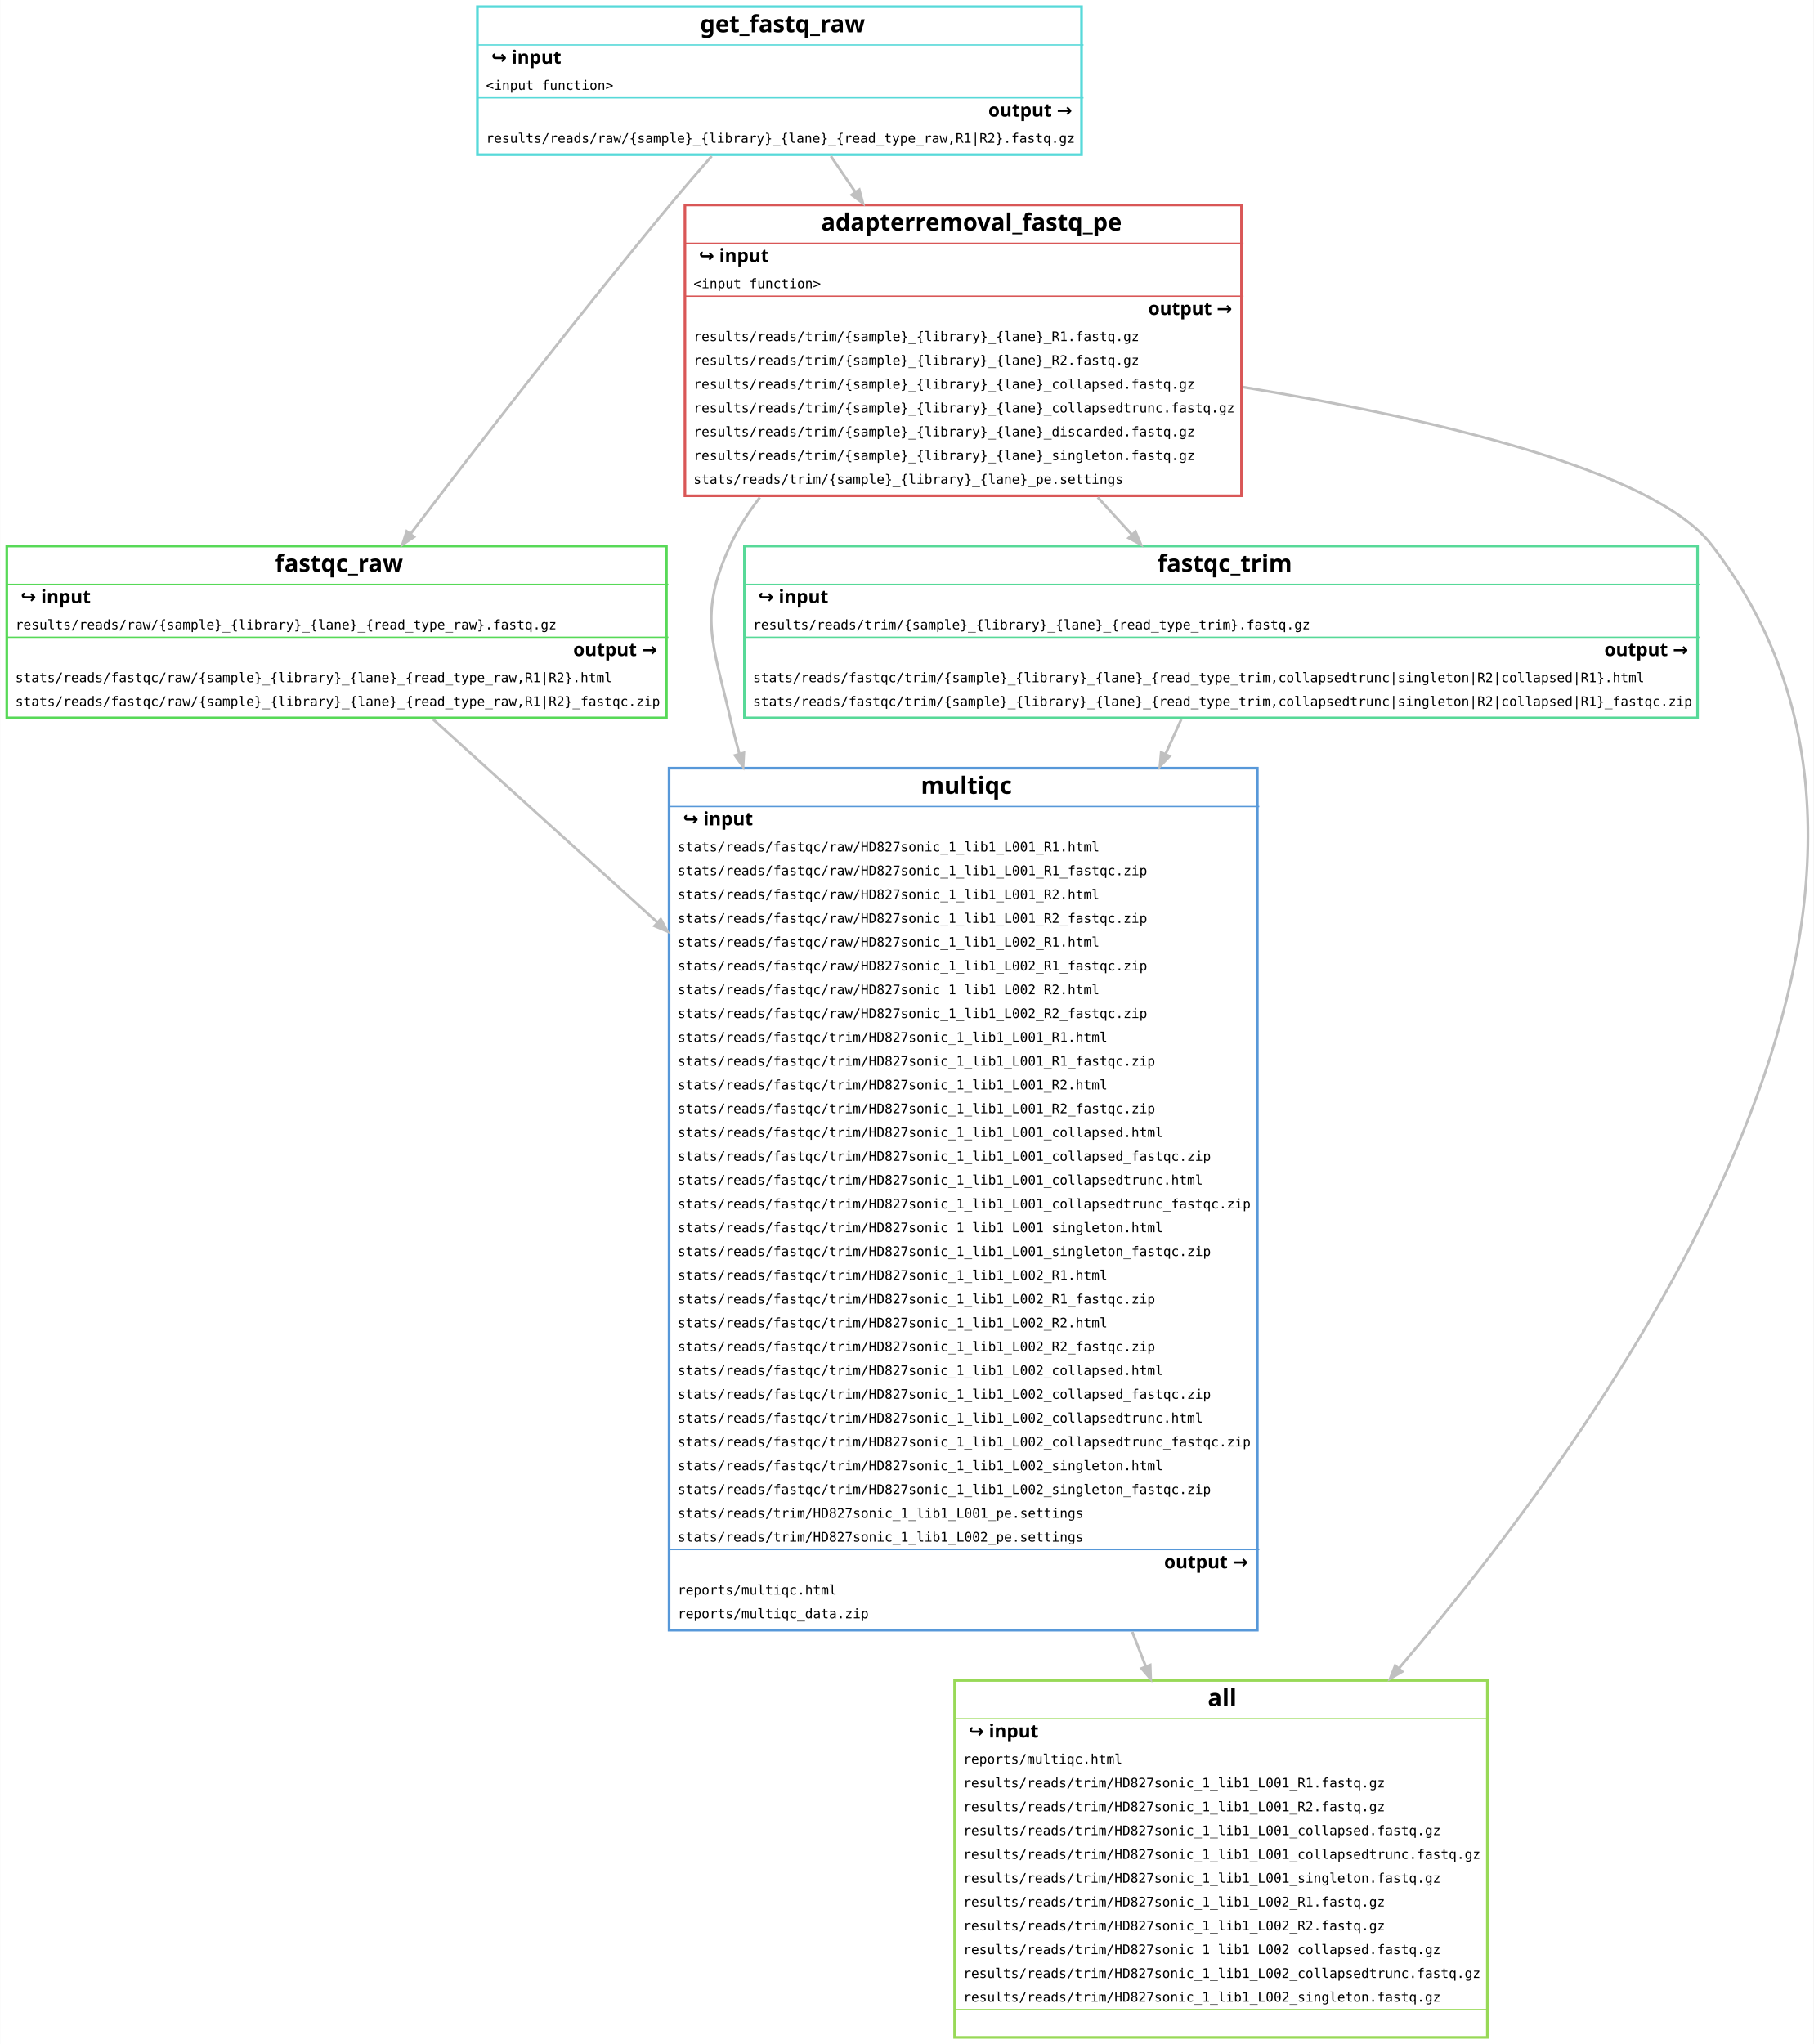
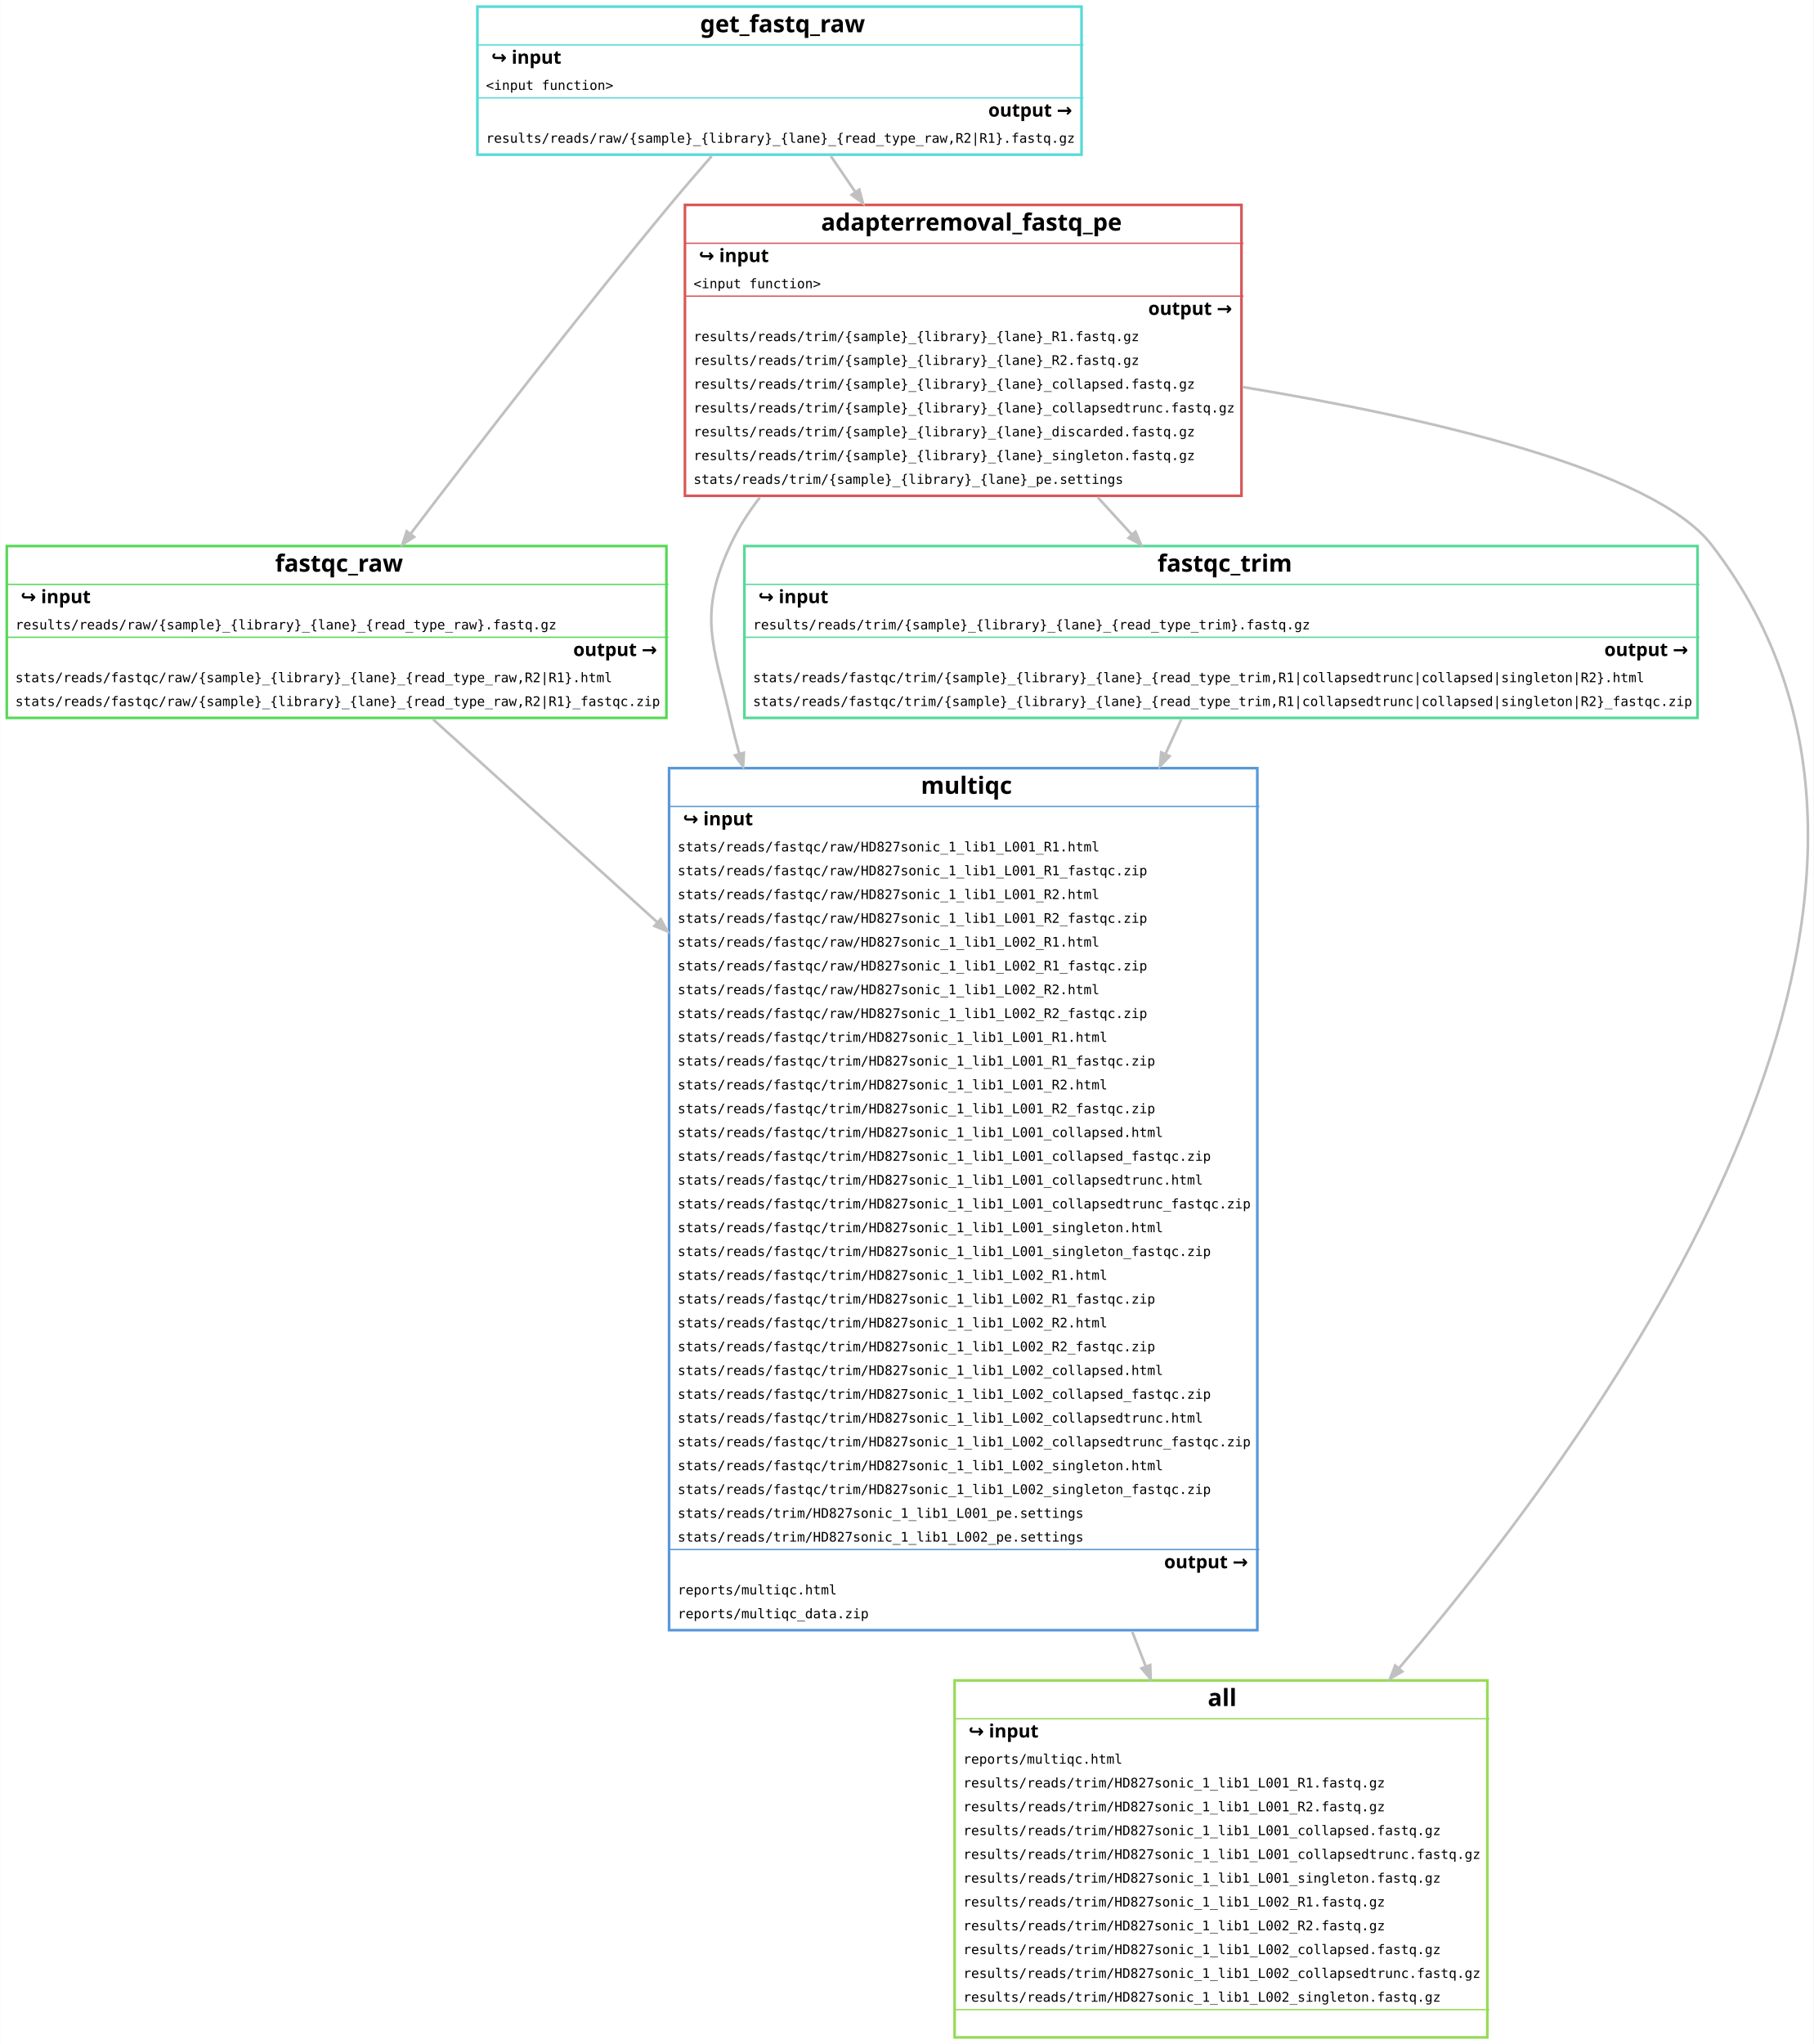
<svg xmlns="http://www.w3.org/2000/svg" width="1372pt" height="1546pt" viewBox="0.00 0.00 1371.74 1546.00">
  <g id="graph0" class="graph" transform="scale(1 1) rotate(0) translate(4 1542)">
    <polygon fill="#ffffff" stroke="transparent" points="-4,4 -4,-1542 1367.738,-1542 1367.738,4 -4,4" />
    <g id="node1" class="node">
      <text text-anchor="start" x="909.5" y="-251.6" font-family="sans" font-weight="bold" font-size="18.00" fill="#000000">all</text>
      <text text-anchor="start" x="724.5" y="-227.8" font-family="sans" font-size="10.00" fill="#000000"> </text>
      <text text-anchor="start" x="728.5" y="-227.8" font-family="sans" font-weight="bold" font-size="14.00" fill="#000000">↪ input</text>
      <text text-anchor="start" x="781.5" y="-227.8" font-family="sans" font-size="10.00" fill="#000000"> </text>
      <text text-anchor="start" x="724.5" y="-208" font-family="monospace" font-size="10.00" fill="#000000">reports/multiqc.html</text>
      <text text-anchor="start" x="724.5" y="-190" font-family="monospace" font-size="10.00" fill="#000000">results/reads/trim/HD827sonic_1_lib1_L001_R1.fastq.gz</text>
      <text text-anchor="start" x="724.5" y="-172" font-family="monospace" font-size="10.00" fill="#000000">results/reads/trim/HD827sonic_1_lib1_L001_R2.fastq.gz</text>
      <text text-anchor="start" x="724.5" y="-154" font-family="monospace" font-size="10.00" fill="#000000">results/reads/trim/HD827sonic_1_lib1_L001_collapsed.fastq.gz</text>
      <text text-anchor="start" x="724.5" y="-136" font-family="monospace" font-size="10.00" fill="#000000">results/reads/trim/HD827sonic_1_lib1_L001_collapsedtrunc.fastq.gz</text>
      <text text-anchor="start" x="724.5" y="-118" font-family="monospace" font-size="10.00" fill="#000000">results/reads/trim/HD827sonic_1_lib1_L001_singleton.fastq.gz</text>
      <text text-anchor="start" x="724.5" y="-100" font-family="monospace" font-size="10.00" fill="#000000">results/reads/trim/HD827sonic_1_lib1_L002_R1.fastq.gz</text>
      <text text-anchor="start" x="724.5" y="-82" font-family="monospace" font-size="10.00" fill="#000000">results/reads/trim/HD827sonic_1_lib1_L002_R2.fastq.gz</text>
      <text text-anchor="start" x="724.5" y="-64" font-family="monospace" font-size="10.00" fill="#000000">results/reads/trim/HD827sonic_1_lib1_L002_collapsed.fastq.gz</text>
      <text text-anchor="start" x="724.5" y="-46" font-family="monospace" font-size="10.00" fill="#000000">results/reads/trim/HD827sonic_1_lib1_L002_collapsedtrunc.fastq.gz</text>
      <text text-anchor="start" x="724.5" y="-28" font-family="monospace" font-size="10.00" fill="#000000">results/reads/trim/HD827sonic_1_lib1_L002_singleton.fastq.gz</text>
      <text text-anchor="start" x="1108.5" y="-10" font-family="sans" font-size="10.00" fill="#000000">  </text>
      <polygon fill="#98d957" stroke="#98d957" points="718.5,-242 718.5,-242 1122.5,-242 1122.5,-242 718.5,-242" />
      <polygon fill="#98d957" stroke="#98d957" points="718.5,-22 718.5,-22 1122.5,-22 1122.5,-22 718.5,-22" />
      <polygon fill="none" stroke="#98d957" stroke-width="2" points="718,-1 718,-271 1121,-271 1121,-1 718,-1" />
    </g>
    <g id="node2" class="node">
      <text text-anchor="start" x="692.5" y="-941.6" font-family="sans" font-weight="bold" font-size="18.00" fill="#000000">multiqc</text>
      <text text-anchor="start" x="508.5" y="-917.8" font-family="sans" font-size="10.00" fill="#000000"> </text>
      <text text-anchor="start" x="512.5" y="-917.8" font-family="sans" font-weight="bold" font-size="14.00" fill="#000000">↪ input</text>
      <text text-anchor="start" x="565.5" y="-917.8" font-family="sans" font-size="10.00" fill="#000000"> </text>
      <text text-anchor="start" x="508.5" y="-898" font-family="monospace" font-size="10.00" fill="#000000">stats/reads/fastqc/raw/HD827sonic_1_lib1_L001_R1.html</text>
      <text text-anchor="start" x="508.5" y="-880" font-family="monospace" font-size="10.00" fill="#000000">stats/reads/fastqc/raw/HD827sonic_1_lib1_L001_R1_fastqc.zip</text>
      <text text-anchor="start" x="508.5" y="-862" font-family="monospace" font-size="10.00" fill="#000000">stats/reads/fastqc/raw/HD827sonic_1_lib1_L001_R2.html</text>
      <text text-anchor="start" x="508.5" y="-844" font-family="monospace" font-size="10.00" fill="#000000">stats/reads/fastqc/raw/HD827sonic_1_lib1_L001_R2_fastqc.zip</text>
      <text text-anchor="start" x="508.5" y="-826" font-family="monospace" font-size="10.00" fill="#000000">stats/reads/fastqc/raw/HD827sonic_1_lib1_L002_R1.html</text>
      <text text-anchor="start" x="508.5" y="-808" font-family="monospace" font-size="10.00" fill="#000000">stats/reads/fastqc/raw/HD827sonic_1_lib1_L002_R1_fastqc.zip</text>
      <text text-anchor="start" x="508.5" y="-790" font-family="monospace" font-size="10.00" fill="#000000">stats/reads/fastqc/raw/HD827sonic_1_lib1_L002_R2.html</text>
      <text text-anchor="start" x="508.5" y="-772" font-family="monospace" font-size="10.00" fill="#000000">stats/reads/fastqc/raw/HD827sonic_1_lib1_L002_R2_fastqc.zip</text>
      <text text-anchor="start" x="508.5" y="-754" font-family="monospace" font-size="10.00" fill="#000000">stats/reads/fastqc/trim/HD827sonic_1_lib1_L001_R1.html</text>
      <text text-anchor="start" x="508.5" y="-736" font-family="monospace" font-size="10.00" fill="#000000">stats/reads/fastqc/trim/HD827sonic_1_lib1_L001_R1_fastqc.zip</text>
      <text text-anchor="start" x="508.5" y="-718" font-family="monospace" font-size="10.00" fill="#000000">stats/reads/fastqc/trim/HD827sonic_1_lib1_L001_R2.html</text>
      <text text-anchor="start" x="508.5" y="-700" font-family="monospace" font-size="10.00" fill="#000000">stats/reads/fastqc/trim/HD827sonic_1_lib1_L001_R2_fastqc.zip</text>
      <text text-anchor="start" x="508.5" y="-682" font-family="monospace" font-size="10.00" fill="#000000">stats/reads/fastqc/trim/HD827sonic_1_lib1_L001_collapsed.html</text>
      <text text-anchor="start" x="508.5" y="-664" font-family="monospace" font-size="10.00" fill="#000000">stats/reads/fastqc/trim/HD827sonic_1_lib1_L001_collapsed_fastqc.zip</text>
      <text text-anchor="start" x="508.5" y="-646" font-family="monospace" font-size="10.00" fill="#000000">stats/reads/fastqc/trim/HD827sonic_1_lib1_L001_collapsedtrunc.html</text>
      <text text-anchor="start" x="508.5" y="-628" font-family="monospace" font-size="10.00" fill="#000000">stats/reads/fastqc/trim/HD827sonic_1_lib1_L001_collapsedtrunc_fastqc.zip</text>
      <text text-anchor="start" x="508.5" y="-610" font-family="monospace" font-size="10.00" fill="#000000">stats/reads/fastqc/trim/HD827sonic_1_lib1_L001_singleton.html</text>
      <text text-anchor="start" x="508.5" y="-592" font-family="monospace" font-size="10.00" fill="#000000">stats/reads/fastqc/trim/HD827sonic_1_lib1_L001_singleton_fastqc.zip</text>
      <text text-anchor="start" x="508.5" y="-574" font-family="monospace" font-size="10.00" fill="#000000">stats/reads/fastqc/trim/HD827sonic_1_lib1_L002_R1.html</text>
      <text text-anchor="start" x="508.5" y="-556" font-family="monospace" font-size="10.00" fill="#000000">stats/reads/fastqc/trim/HD827sonic_1_lib1_L002_R1_fastqc.zip</text>
      <text text-anchor="start" x="508.5" y="-538" font-family="monospace" font-size="10.00" fill="#000000">stats/reads/fastqc/trim/HD827sonic_1_lib1_L002_R2.html</text>
      <text text-anchor="start" x="508.5" y="-520" font-family="monospace" font-size="10.00" fill="#000000">stats/reads/fastqc/trim/HD827sonic_1_lib1_L002_R2_fastqc.zip</text>
      <text text-anchor="start" x="508.5" y="-502" font-family="monospace" font-size="10.00" fill="#000000">stats/reads/fastqc/trim/HD827sonic_1_lib1_L002_collapsed.html</text>
      <text text-anchor="start" x="508.5" y="-484" font-family="monospace" font-size="10.00" fill="#000000">stats/reads/fastqc/trim/HD827sonic_1_lib1_L002_collapsed_fastqc.zip</text>
      <text text-anchor="start" x="508.5" y="-466" font-family="monospace" font-size="10.00" fill="#000000">stats/reads/fastqc/trim/HD827sonic_1_lib1_L002_collapsedtrunc.html</text>
      <text text-anchor="start" x="508.5" y="-448" font-family="monospace" font-size="10.00" fill="#000000">stats/reads/fastqc/trim/HD827sonic_1_lib1_L002_collapsedtrunc_fastqc.zip</text>
      <text text-anchor="start" x="508.5" y="-430" font-family="monospace" font-size="10.00" fill="#000000">stats/reads/fastqc/trim/HD827sonic_1_lib1_L002_singleton.html</text>
      <text text-anchor="start" x="508.5" y="-412" font-family="monospace" font-size="10.00" fill="#000000">stats/reads/fastqc/trim/HD827sonic_1_lib1_L002_singleton_fastqc.zip</text>
      <text text-anchor="start" x="508.5" y="-394" font-family="monospace" font-size="10.00" fill="#000000">stats/reads/trim/HD827sonic_1_lib1_L001_pe.settings</text>
      <text text-anchor="start" x="508.5" y="-376" font-family="monospace" font-size="10.00" fill="#000000">stats/reads/trim/HD827sonic_1_lib1_L002_pe.settings</text>
      <text text-anchor="start" x="872.5" y="-355.8" font-family="sans" font-size="10.00" fill="#000000"> </text>
      <text text-anchor="start" x="876.5" y="-355.8" font-family="sans" font-weight="bold" font-size="14.00" fill="#000000">output →</text>
      <text text-anchor="start" x="937.5" y="-355.8" font-family="sans" font-size="10.00" fill="#000000"> </text>
      <text text-anchor="start" x="508.5" y="-336" font-family="monospace" font-size="10.00" fill="#000000">reports/multiqc.html</text>
      <text text-anchor="start" x="508.5" y="-318" font-family="monospace" font-size="10.00" fill="#000000">reports/multiqc_data.zip</text>
      <polygon fill="#5798d9" stroke="#5798d9" points="502.5,-932 502.5,-932 948.5,-932 948.5,-932 502.5,-932" />
      <polygon fill="#5798d9" stroke="#5798d9" points="502.5,-370 502.5,-370 948.5,-370 948.5,-370 502.5,-370" />
      <polygon fill="none" stroke="#5798d9" stroke-width="2" points="502,-309 502,-961 947,-961 947,-309 502,-309" />
    </g>
    <g id="edge2" class="edge">
      <path fill="none" stroke="#c0c0c0" stroke-width="2" d="M852.392,-307.728C855.861,-298.852 859.272,-290.122 862.606,-281.589" />
      <polygon fill="#c0c0c0" stroke="#c0c0c0" stroke-width="2" points="865.957,-282.63 866.337,-272.042 859.437,-280.082 865.957,-282.63" />
    </g>
    <g id="node3" class="node">
      <text text-anchor="start" x="204" y="-1109.6" font-family="sans" font-weight="bold" font-size="18.00" fill="#000000">fastqc_raw</text>
      <text text-anchor="start" x="7.5" y="-1085.8" font-family="sans" font-size="10.00" fill="#000000"> </text>
      <text text-anchor="start" x="11.5" y="-1085.8" font-family="sans" font-weight="bold" font-size="14.00" fill="#000000">↪ input</text>
      <text text-anchor="start" x="64.5" y="-1085.8" font-family="sans" font-size="10.00" fill="#000000"> </text>
      <text text-anchor="start" x="7.5" y="-1066" font-family="monospace" font-size="10.00" fill="#000000">results/reads/raw/{sample}_{library}_{lane}_{read_type_raw}.fastq.gz</text>
      <text text-anchor="start" x="425.5" y="-1045.8" font-family="sans" font-size="10.00" fill="#000000"> </text>
      <text text-anchor="start" x="429.5" y="-1045.8" font-family="sans" font-weight="bold" font-size="14.00" fill="#000000">output →</text>
      <text text-anchor="start" x="490.5" y="-1045.8" font-family="sans" font-size="10.00" fill="#000000"> </text>
-       <text text-anchor="start" x="7.5" y="-1026" font-family="monospace" font-size="10.00" fill="#000000">stats/reads/fastqc/raw/{sample}_{library}_{lane}_{read_type_raw,R1|R2}.html</text>
-       <text text-anchor="start" x="7.5" y="-1008" font-family="monospace" font-size="10.00" fill="#000000">stats/reads/fastqc/raw/{sample}_{library}_{lane}_{read_type_raw,R1|R2}_fastqc.zip</text>
+       <text text-anchor="start" x="7.5" y="-1026" font-family="monospace" font-size="10.00" fill="#000000">stats/reads/fastqc/raw/{sample}_{library}_{lane}_{read_type_raw,R2|R1}.html</text>
+       <text text-anchor="start" x="7.5" y="-1008" font-family="monospace" font-size="10.00" fill="#000000">stats/reads/fastqc/raw/{sample}_{library}_{lane}_{read_type_raw,R2|R1}_fastqc.zip</text>
      <polygon fill="#57d957" stroke="#57d957" points="1.5,-1100 1.5,-1100 501.5,-1100 501.5,-1100 1.5,-1100" />
      <polygon fill="#57d957" stroke="#57d957" points="1.5,-1060 1.5,-1060 501.5,-1060 501.5,-1060 1.5,-1060" />
      <polygon fill="none" stroke="#57d957" stroke-width="2" points="1,-999 1,-1129 500,-1129 500,-999 1,-999" />
    </g>
    <g id="edge5" class="edge">
      <path fill="none" stroke="#c0c0c0" stroke-width="2" d="M323.524,-997.909C369.502,-956.295 431.631,-900.065 493.242,-844.303" />
      <polygon fill="#c0c0c0" stroke="#c0c0c0" stroke-width="2" points="495.686,-846.812 500.752,-837.506 490.989,-841.621 495.686,-846.812" />
    </g>
    <g id="node4" class="node">
      <text text-anchor="start" x="525.5" y="-1517.6" font-family="sans" font-weight="bold" font-size="18.00" fill="#000000">get_fastq_raw</text>
      <text text-anchor="start" x="363.5" y="-1493.8" font-family="sans" font-size="10.00" fill="#000000"> </text>
      <text text-anchor="start" x="367.5" y="-1493.8" font-family="sans" font-weight="bold" font-size="14.00" fill="#000000">↪ input</text>
      <text text-anchor="start" x="420.5" y="-1493.8" font-family="sans" font-size="10.00" fill="#000000"> </text>
      <text text-anchor="start" x="363.5" y="-1474" font-family="monospace" font-size="10.00" fill="#000000">&lt;input function&gt;</text>
      <text text-anchor="start" x="739.5" y="-1453.8" font-family="sans" font-size="10.00" fill="#000000"> </text>
      <text text-anchor="start" x="743.5" y="-1453.8" font-family="sans" font-weight="bold" font-size="14.00" fill="#000000">output →</text>
      <text text-anchor="start" x="804.5" y="-1453.8" font-family="sans" font-size="10.00" fill="#000000"> </text>
-       <text text-anchor="start" x="363.5" y="-1434" font-family="monospace" font-size="10.00" fill="#000000">results/reads/raw/{sample}_{library}_{lane}_{read_type_raw,R1|R2}.fastq.gz</text>
+       <text text-anchor="start" x="363.5" y="-1434" font-family="monospace" font-size="10.00" fill="#000000">results/reads/raw/{sample}_{library}_{lane}_{read_type_raw,R2|R1}.fastq.gz</text>
      <polygon fill="#57d9d9" stroke="#57d9d9" points="357.5,-1508 357.5,-1508 815.5,-1508 815.5,-1508 357.5,-1508" />
      <polygon fill="#57d9d9" stroke="#57d9d9" points="357.5,-1468 357.5,-1468 815.5,-1468 815.5,-1468 357.5,-1468" />
      <polygon fill="none" stroke="#57d9d9" stroke-width="2" points="357,-1425 357,-1537 814,-1537 814,-1425 357,-1425" />
    </g>
    <g id="edge6" class="edge">
      <path fill="none" stroke="#c0c0c0" stroke-width="2" d="M534.216,-1423.917C523.915,-1412.15 513.261,-1399.76 503.5,-1388 433.779,-1304.003 357.053,-1204.714 306.584,-1138.394" />
      <polygon fill="#c0c0c0" stroke="#c0c0c0" stroke-width="2" points="309.093,-1135.911 300.255,-1130.069 303.521,-1140.148 309.093,-1135.911" />
    </g>
    <g id="node5" class="node">
      <text text-anchor="start" x="617" y="-1367.6" font-family="sans" font-weight="bold" font-size="18.00" fill="#000000">adapterremoval_fastq_pe</text>
      <text text-anchor="start" x="520.5" y="-1343.8" font-family="sans" font-size="10.00" fill="#000000"> </text>
      <text text-anchor="start" x="524.5" y="-1343.8" font-family="sans" font-weight="bold" font-size="14.00" fill="#000000">↪ input</text>
      <text text-anchor="start" x="577.5" y="-1343.8" font-family="sans" font-size="10.00" fill="#000000"> </text>
      <text text-anchor="start" x="520.5" y="-1324" font-family="monospace" font-size="10.00" fill="#000000">&lt;input function&gt;</text>
      <text text-anchor="start" x="860.5" y="-1303.8" font-family="sans" font-size="10.00" fill="#000000"> </text>
      <text text-anchor="start" x="864.5" y="-1303.8" font-family="sans" font-weight="bold" font-size="14.00" fill="#000000">output →</text>
      <text text-anchor="start" x="925.5" y="-1303.8" font-family="sans" font-size="10.00" fill="#000000"> </text>
      <text text-anchor="start" x="520.5" y="-1284" font-family="monospace" font-size="10.00" fill="#000000">results/reads/trim/{sample}_{library}_{lane}_R1.fastq.gz</text>
      <text text-anchor="start" x="520.5" y="-1266" font-family="monospace" font-size="10.00" fill="#000000">results/reads/trim/{sample}_{library}_{lane}_R2.fastq.gz</text>
      <text text-anchor="start" x="520.5" y="-1248" font-family="monospace" font-size="10.00" fill="#000000">results/reads/trim/{sample}_{library}_{lane}_collapsed.fastq.gz</text>
      <text text-anchor="start" x="520.5" y="-1230" font-family="monospace" font-size="10.00" fill="#000000">results/reads/trim/{sample}_{library}_{lane}_collapsedtrunc.fastq.gz</text>
      <text text-anchor="start" x="520.5" y="-1212" font-family="monospace" font-size="10.00" fill="#000000">results/reads/trim/{sample}_{library}_{lane}_discarded.fastq.gz</text>
      <text text-anchor="start" x="520.5" y="-1194" font-family="monospace" font-size="10.00" fill="#000000">results/reads/trim/{sample}_{library}_{lane}_singleton.fastq.gz</text>
      <text text-anchor="start" x="520.5" y="-1176" font-family="monospace" font-size="10.00" fill="#000000">stats/reads/trim/{sample}_{library}_{lane}_pe.settings</text>
      <polygon fill="#d95757" stroke="#d95757" points="514.5,-1358 514.5,-1358 936.5,-1358 936.5,-1358 514.5,-1358" />
      <polygon fill="#d95757" stroke="#d95757" points="514.5,-1318 514.5,-1318 936.5,-1318 936.5,-1318 514.5,-1318" />
      <polygon fill="none" stroke="#d95757" stroke-width="2" points="514,-1167 514,-1387 935,-1387 935,-1167 514,-1167" />
    </g>
    <g id="edge7" class="edge">
      <path fill="none" stroke="#c0c0c0" stroke-width="2" d="M624.404,-1423.903C630.305,-1415.243 636.574,-1406.042 642.984,-1396.635" />
      <polygon fill="#c0c0c0" stroke="#c0c0c0" stroke-width="2" points="645.909,-1398.559 648.647,-1388.324 640.124,-1394.617 645.909,-1398.559" />
    </g>
    <g id="edge1" class="edge">
      <path fill="none" stroke="#c0c0c0" stroke-width="2" d="M936.146,-1249.245C1077.971,-1225.804 1246.516,-1186.867 1290.5,-1130 1492.443,-868.909 1229.891,-486.3 1054.174,-280.222" />
      <polygon fill="#c0c0c0" stroke="#c0c0c0" stroke-width="2" points="1056.604,-277.679 1047.44,-272.361 1051.288,-282.233 1056.604,-277.679" />
    </g>
    <g id="edge4" class="edge">
      <path fill="none" stroke="#c0c0c0" stroke-width="2" d="M570.668,-1165.711C561.982,-1154.54 554.403,-1142.622 548.5,-1130 523.646,-1076.858 535.37,-1055.178 548.5,-998 550.493,-989.321 552.722,-980.608 555.159,-971.887" />
      <polygon fill="#c0c0c0" stroke="#c0c0c0" stroke-width="2" points="558.592,-972.616 557.998,-962.038 551.865,-970.678 558.592,-972.616" />
    </g>
    <g id="node6" class="node">
      <text text-anchor="start" x="871.5" y="-1109.6" font-family="sans" font-weight="bold" font-size="18.00" fill="#000000">fastqc_trim</text>
      <text text-anchor="start" x="565.5" y="-1085.8" font-family="sans" font-size="10.00" fill="#000000"> </text>
      <text text-anchor="start" x="569.5" y="-1085.8" font-family="sans" font-weight="bold" font-size="14.00" fill="#000000">↪ input</text>
      <text text-anchor="start" x="622.5" y="-1085.8" font-family="sans" font-size="10.00" fill="#000000"> </text>
      <text text-anchor="start" x="565.5" y="-1066" font-family="monospace" font-size="10.00" fill="#000000">results/reads/trim/{sample}_{library}_{lane}_{read_type_trim}.fastq.gz</text>
      <text text-anchor="start" x="1205.5" y="-1045.8" font-family="sans" font-size="10.00" fill="#000000"> </text>
      <text text-anchor="start" x="1209.5" y="-1045.8" font-family="sans" font-weight="bold" font-size="14.00" fill="#000000">output →</text>
      <text text-anchor="start" x="1270.5" y="-1045.8" font-family="sans" font-size="10.00" fill="#000000"> </text>
-       <text text-anchor="start" x="565.5" y="-1026" font-family="monospace" font-size="10.00" fill="#000000">stats/reads/fastqc/trim/{sample}_{library}_{lane}_{read_type_trim,collapsedtrunc|singleton|R2|collapsed|R1}.html</text>
-       <text text-anchor="start" x="565.5" y="-1008" font-family="monospace" font-size="10.00" fill="#000000">stats/reads/fastqc/trim/{sample}_{library}_{lane}_{read_type_trim,collapsedtrunc|singleton|R2|collapsed|R1}_fastqc.zip</text>
+       <text text-anchor="start" x="565.5" y="-1026" font-family="monospace" font-size="10.00" fill="#000000">stats/reads/fastqc/trim/{sample}_{library}_{lane}_{read_type_trim,R1|collapsedtrunc|collapsed|singleton|R2}.html</text>
+       <text text-anchor="start" x="565.5" y="-1008" font-family="monospace" font-size="10.00" fill="#000000">stats/reads/fastqc/trim/{sample}_{library}_{lane}_{read_type_trim,R1|collapsedtrunc|collapsed|singleton|R2}_fastqc.zip</text>
      <polygon fill="#57d998" stroke="#57d998" points="559.5,-1100 559.5,-1100 1281.5,-1100 1281.5,-1100 559.5,-1100" />
      <polygon fill="#57d998" stroke="#57d998" points="559.5,-1060 559.5,-1060 1281.5,-1060 1281.5,-1060 559.5,-1060" />
      <polygon fill="none" stroke="#57d998" stroke-width="2" points="559,-999 559,-1129 1280,-1129 1280,-999 559,-999" />
    </g>
    <g id="edge8" class="edge">
      <path fill="none" stroke="#c0c0c0" stroke-width="2" d="M826.283,-1165.821C835.013,-1156.286 843.697,-1146.801 852.054,-1137.672" />
      <polygon fill="#c0c0c0" stroke="#c0c0c0" stroke-width="2" points="854.82,-1139.834 858.991,-1130.094 849.657,-1135.107 854.82,-1139.834" />
    </g>
    <g id="edge3" class="edge">
      <path fill="none" stroke="#c0c0c0" stroke-width="2" d="M889.459,-997.909C885.733,-989.712 881.749,-980.948 877.56,-971.732" />
      <polygon fill="#c0c0c0" stroke="#c0c0c0" stroke-width="2" points="880.629,-970.025 873.305,-962.37 874.256,-972.922 880.629,-970.025" />
    </g>
  </g>
</svg>
